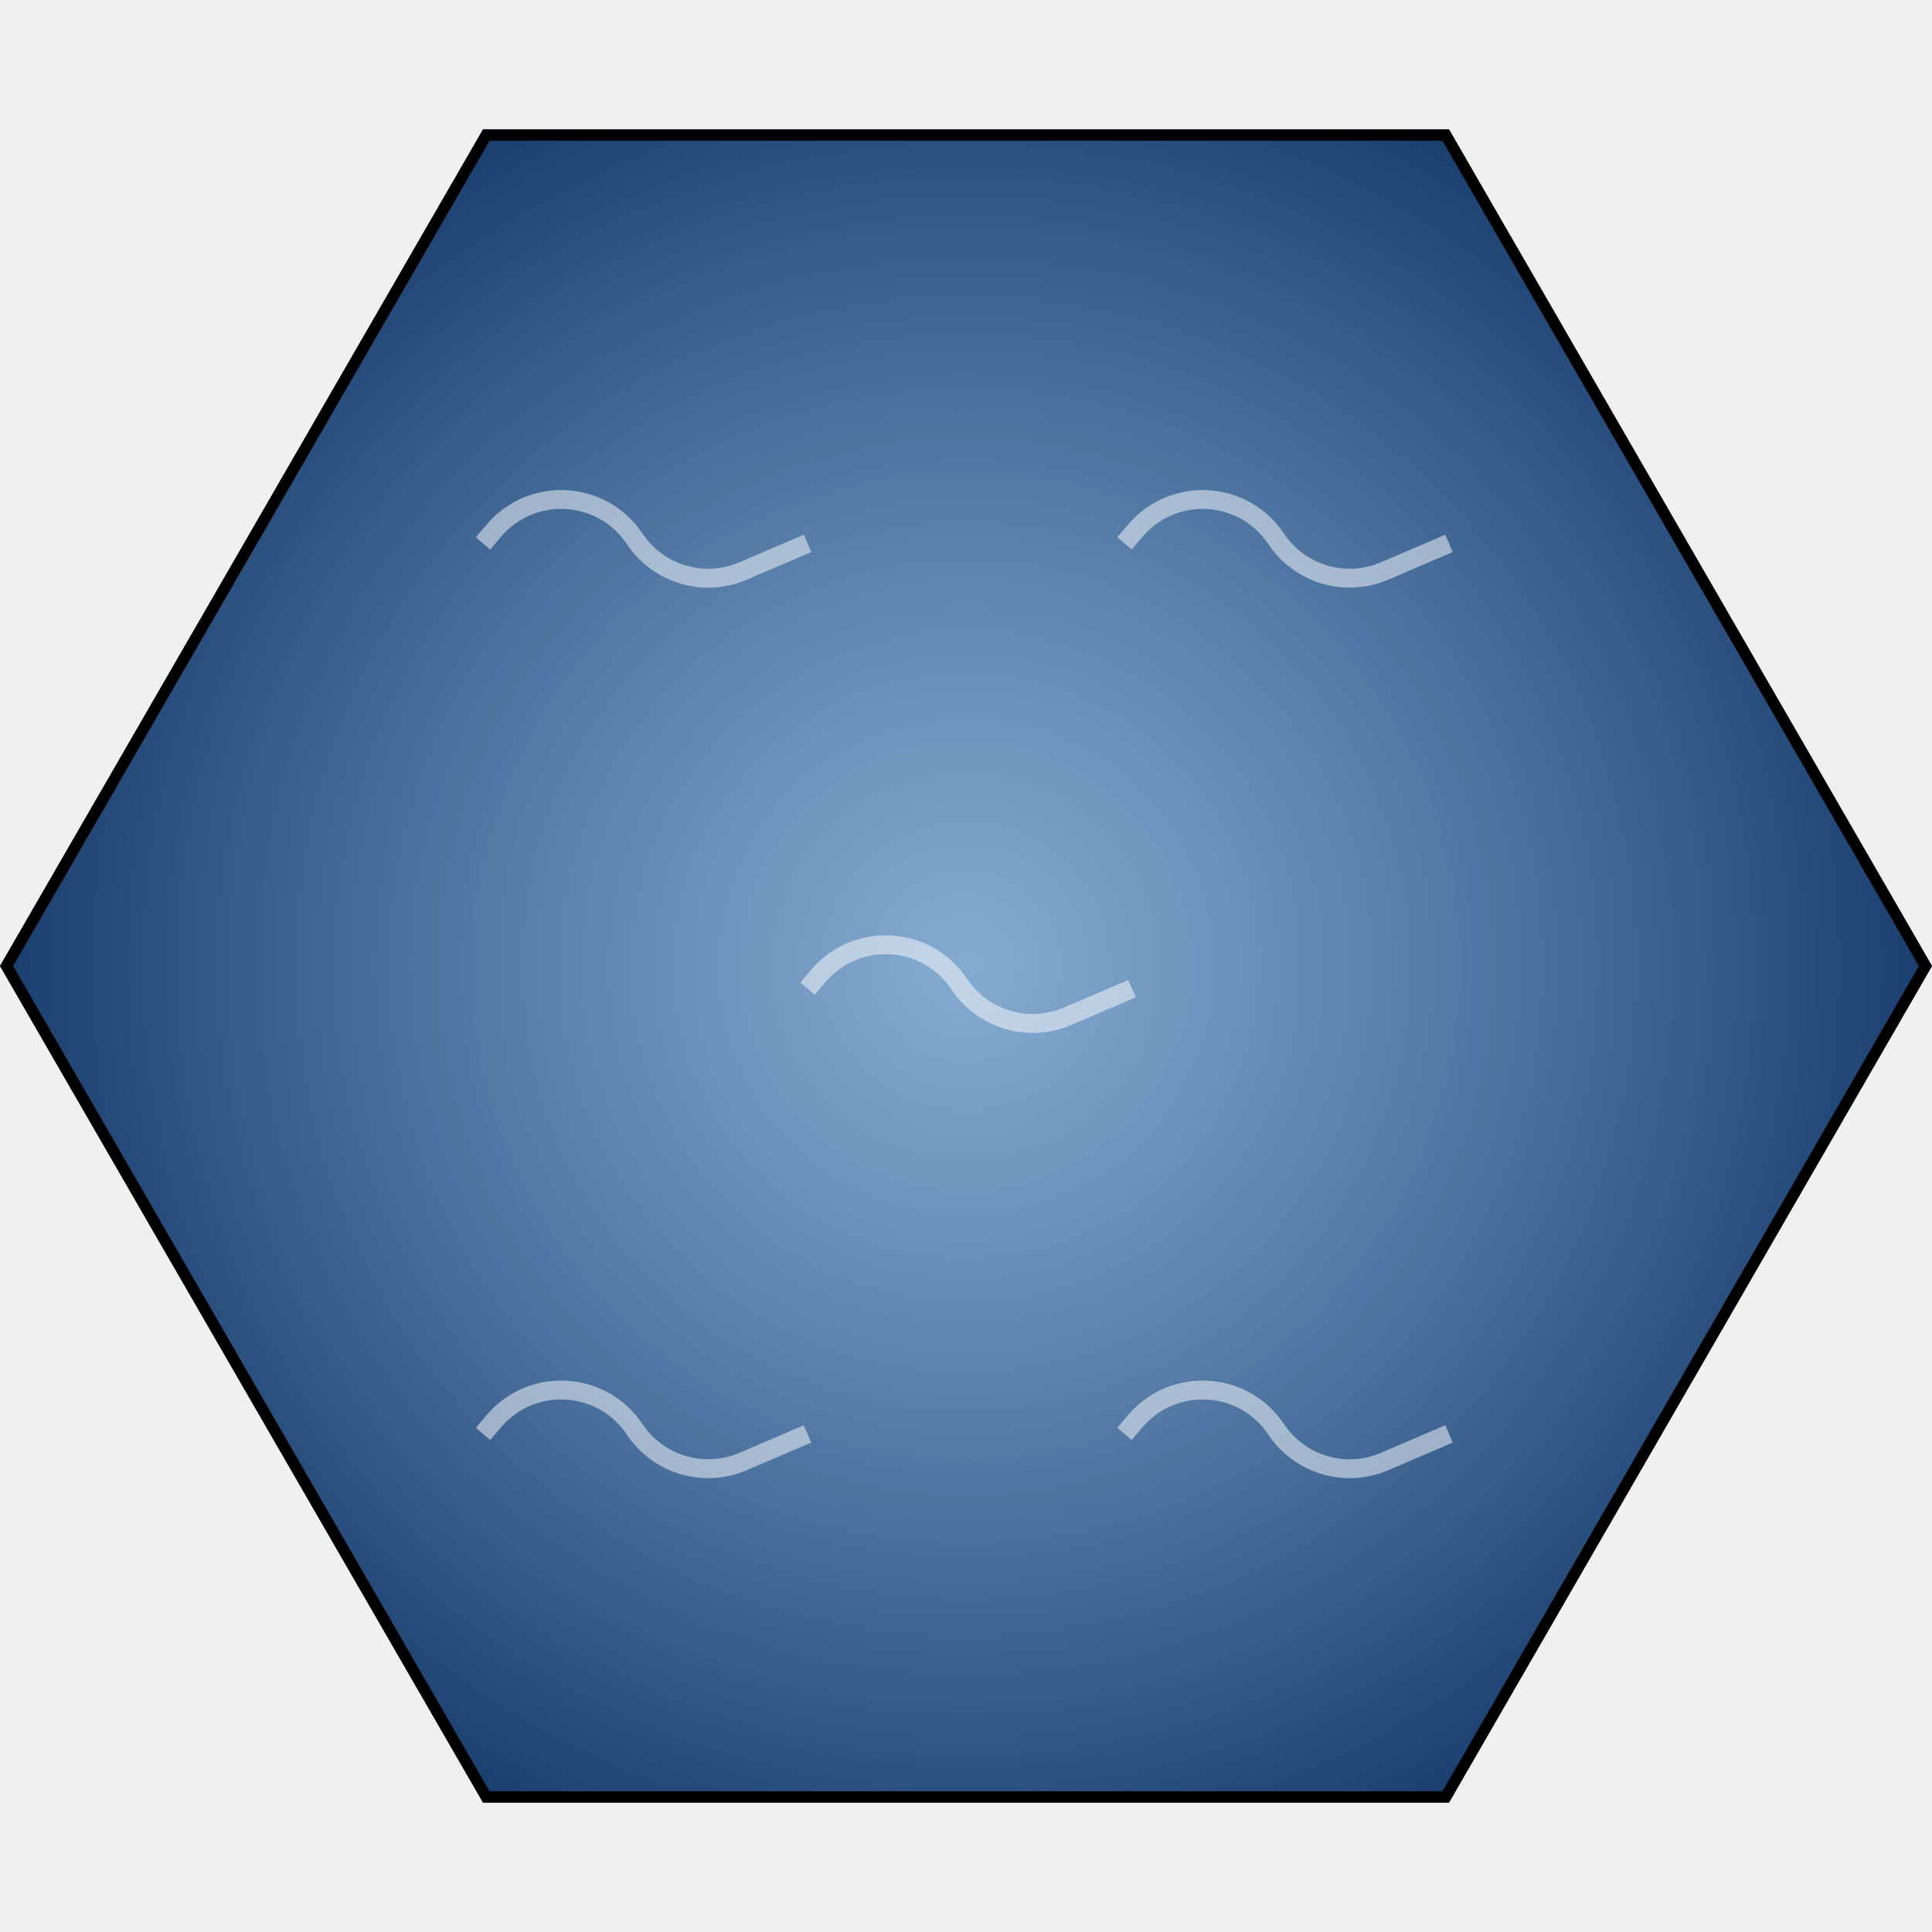
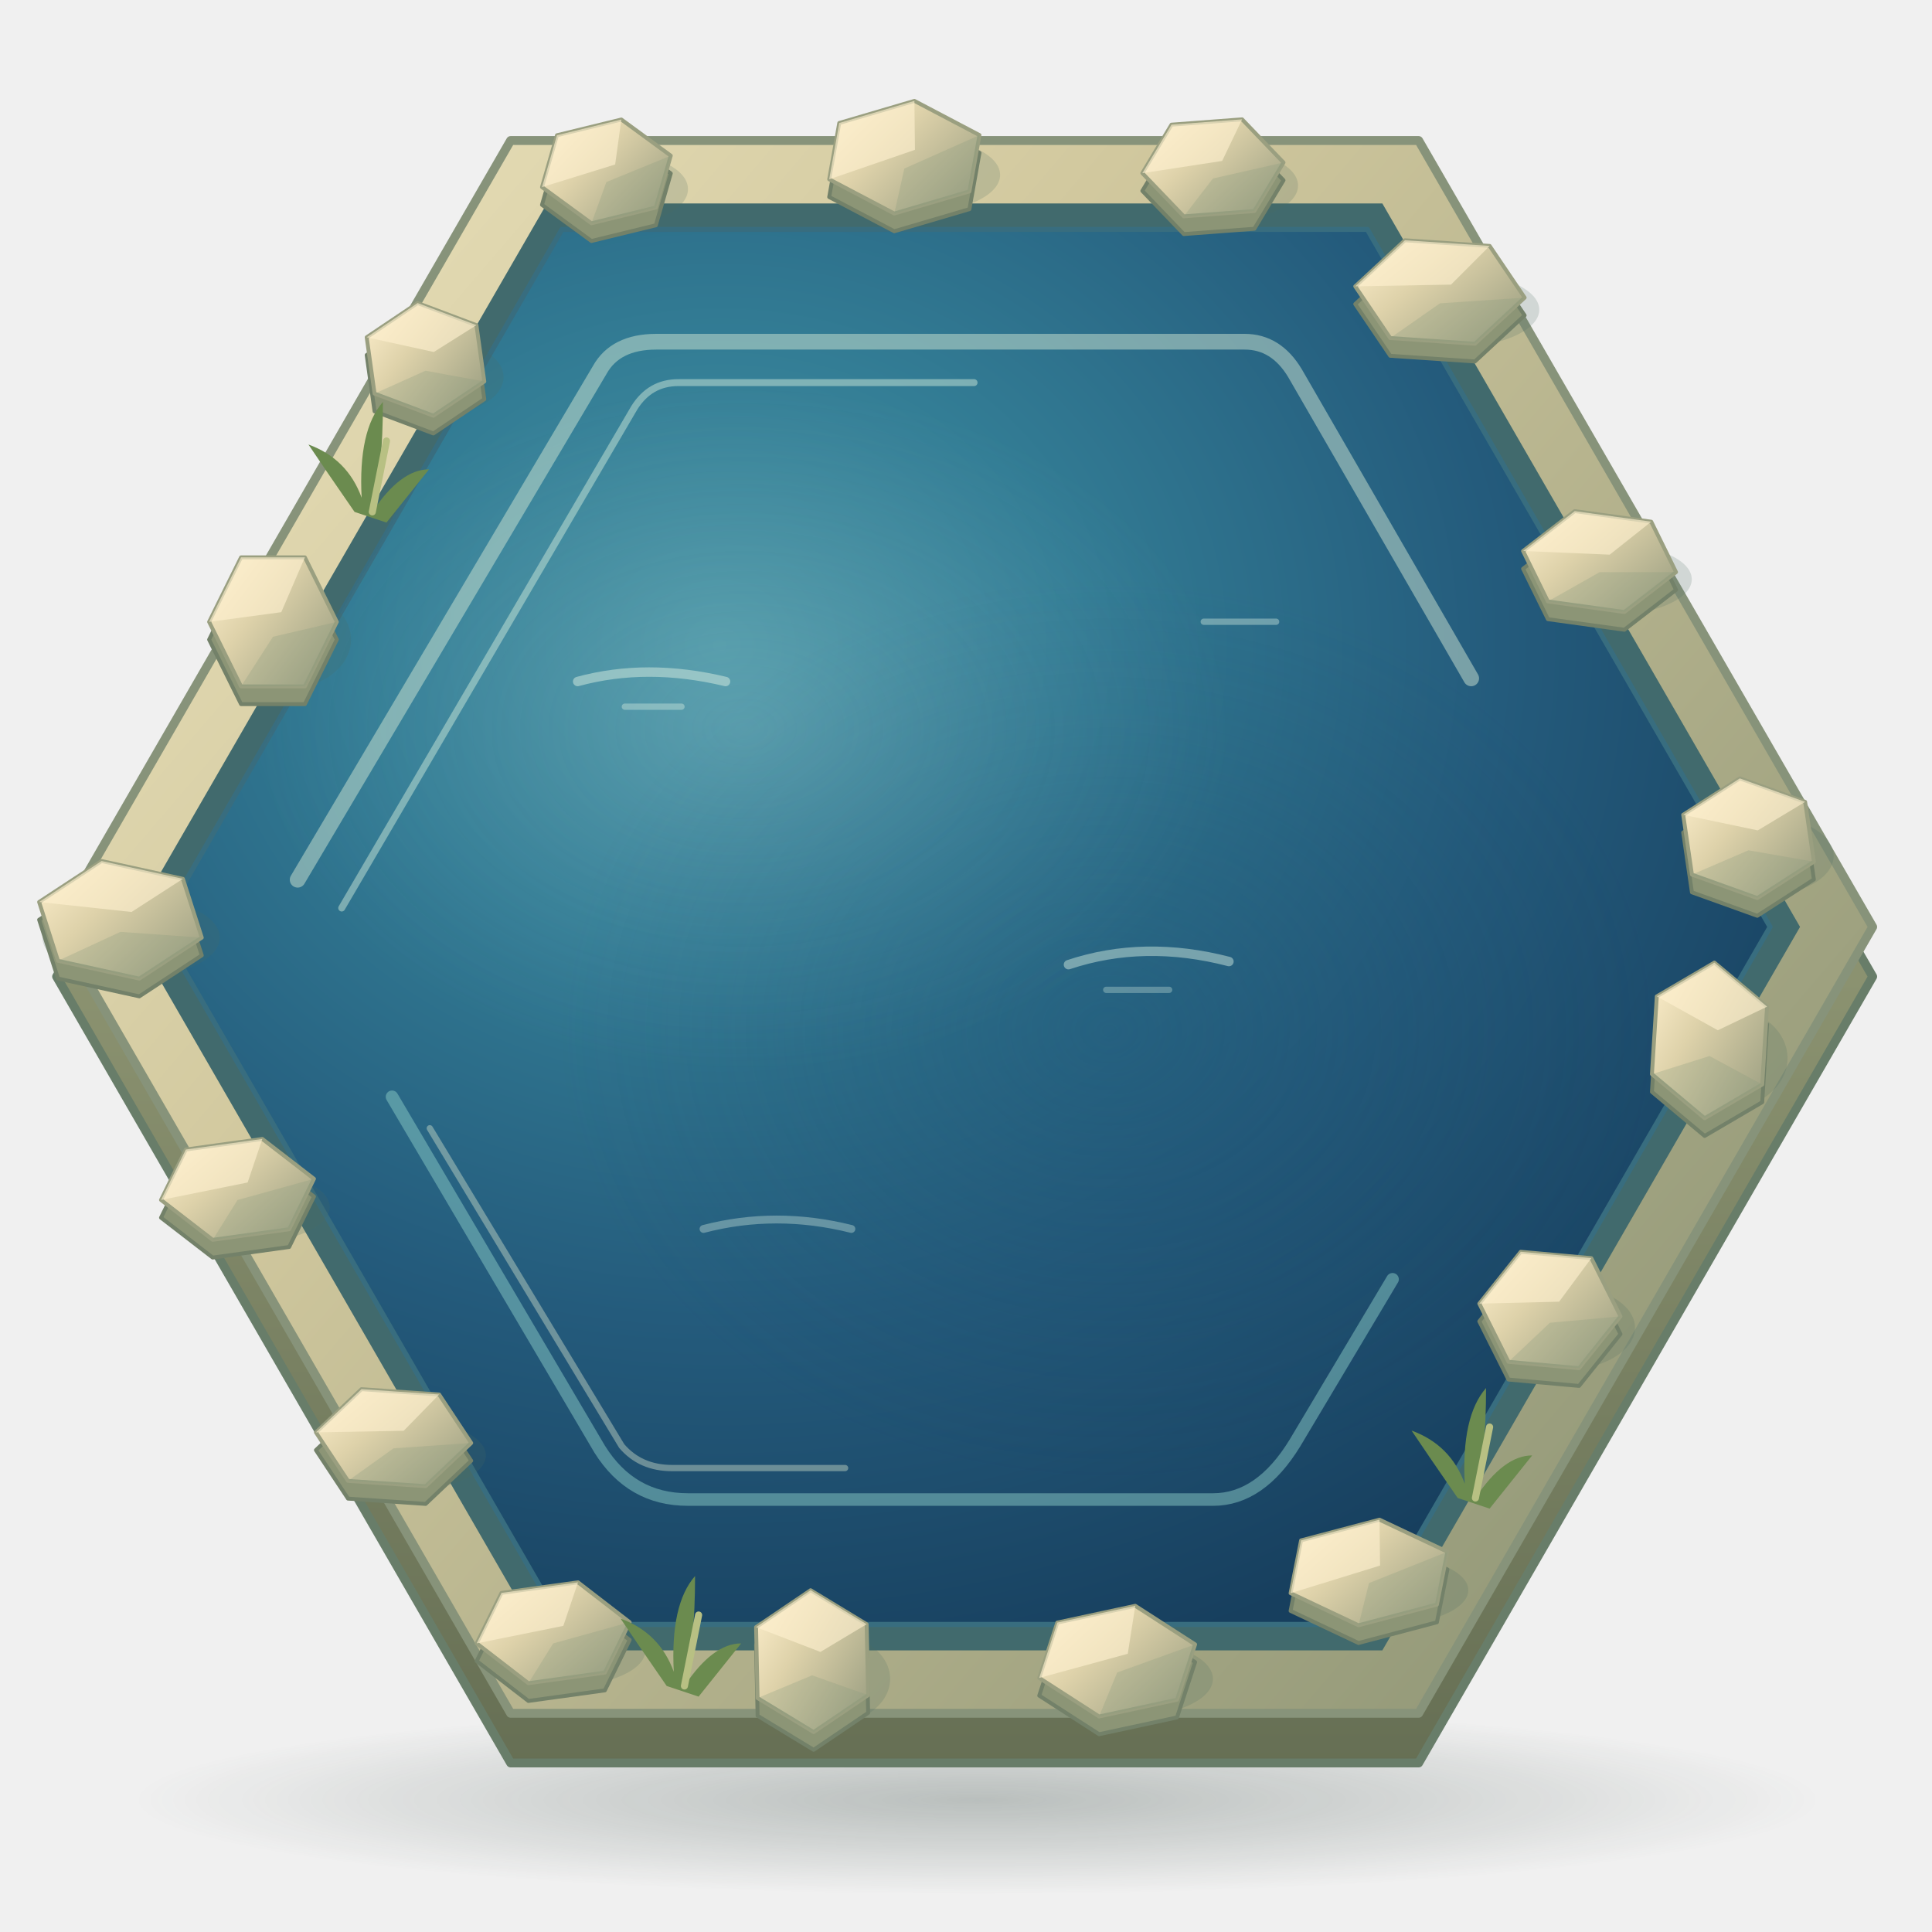
- <svg xmlns="http://www.w3.org/2000/svg" width="512" height="512" viewBox="0 0 512 512" fill="none">
-   <path d="M0 256L128 34.297H384L512 256L384 477.703H128L0 256Z" fill="url(#paint0_radial)" />
-   <path fill-rule="evenodd" clip-rule="evenodd" d="M3.464 256L129.732 474.703H382.268L508.536 256L382.268 37.297H129.732L3.464 256ZM128 34.297L0 256L128 477.703H384L512 256L384 34.297H128Z" fill="black" />
-   <path d="M128 144L130.895 140.601C140.975 128.768 159.575 129.863 168.198 142.796V142.796C174.458 152.187 186.526 155.774 196.9 151.329L214 144" stroke="white" stroke-opacity="0.5" stroke-width="5" />
-   <path d="M128 380L130.895 376.601C140.975 364.768 159.575 365.863 168.198 378.796V378.796C174.458 388.187 186.526 391.774 196.9 387.329L214 380" stroke="white" stroke-opacity="0.5" stroke-width="5" />
-   <path d="M298 380L300.895 376.601C310.975 364.768 329.575 365.863 338.198 378.796V378.796C344.458 388.187 356.526 391.774 366.9 387.329L384 380" stroke="white" stroke-opacity="0.5" stroke-width="5" />
-   <path d="M214 262L216.895 258.601C226.975 246.768 245.575 247.863 254.198 260.796V260.796C260.458 270.187 272.526 273.774 282.9 269.329L300 262" stroke="white" stroke-opacity="0.5" stroke-width="5" />
-   <path d="M298 144L300.895 140.601C310.975 128.768 329.575 129.863 338.198 142.796V142.796C344.458 152.187 356.526 155.774 366.9 151.329L384 144" stroke="white" stroke-opacity="0.5" stroke-width="5" />
+ <svg xmlns="http://www.w3.org/2000/svg" width="512" height="512" viewBox="0 0 512 512" role="img" aria-labelledby="sea-title sea-desc">
  <defs>
-     <radialGradient id="paint0_radial" cx="0" cy="0" r="1" gradientUnits="userSpaceOnUse" gradientTransform="translate(256 256) scale(256)">
-       <stop stop-color="#4581BC" stop-opacity="0.62" />
-       <stop offset="1" stop-color="#183C6C" />
-     </radialGradient>
+     <radialGradient id="sea-paint-ground-shadow" cx="50%" cy="50%" r="50%">
+       <stop offset="0%" stop-color="#263a33" stop-opacity="0.27" />
+       <stop offset="55%" stop-color="#263a33" stop-opacity="0.13" />
+       <stop offset="100%" stop-color="#263a33" stop-opacity="0" />
+     </radialGradient>
+     <linearGradient id="sea-paint-shore" x1="0%" y1="0%" x2="100%" y2="75%">
+       <stop offset="0%" stop-color="#eee5bf" stop-opacity="1" />
+       <stop offset="38%" stop-color="#d1c89e" stop-opacity="1" />
+       <stop offset="100%" stop-color="#929878" stop-opacity="1" />
+     </linearGradient>
+     <linearGradient id="sea-paint-bank-side" x1="0%" y1="0%" x2="0%" y2="100%">
+       <stop offset="0%" stop-color="#ada781" stop-opacity="1" />
+       <stop offset="50%" stop-color="#8b9270" stop-opacity="1" />
+       <stop offset="100%" stop-color="#666f54" stop-opacity="1" />
+     </linearGradient>
+     <radialGradient id="sea-paint-water" cx="35%" cy="30%" r="76%">
+       <stop offset="0%" stop-color="#4b96a5" stop-opacity="1" />
+       <stop offset="28%" stop-color="#337d95" stop-opacity="1" />
+       <stop offset="63%" stop-color="#245b7c" stop-opacity="1" />
+       <stop offset="100%" stop-color="#173f5e" stop-opacity="1" />
+     </radialGradient>
+     <radialGradient id="sea-paint-water-depth" cx="50%" cy="50%" r="50%">
+       <stop offset="0%" stop-color="#1d5274" stop-opacity="0.38" />
+       <stop offset="70%" stop-color="#194766" stop-opacity="0.1" />
+       <stop offset="100%" stop-color="#173f61" stop-opacity="0" />
+     </radialGradient>
+     <radialGradient id="sea-paint-water-shine" cx="50%" cy="50%" r="50%">
+       <stop offset="0%" stop-color="#aed4dc" stop-opacity="0.20" />
+       <stop offset="100%" stop-color="#8ebacb" stop-opacity="0" />
+     </radialGradient>
+     <linearGradient id="sea-paint-limestone" x1="0%" y1="0%" x2="100%" y2="75%">
+       <stop offset="0%" stop-color="#fff0cd" stop-opacity="1" />
+       <stop offset="43%" stop-color="#ded2aa" stop-opacity="1" />
+       <stop offset="100%" stop-color="#a2a486" stop-opacity="1" />
+     </linearGradient>
+     <clipPath id="sea-water-clip">
+       <path d="M0 256L128 34.297H384L512 256L384 477.703H128Z" />
+     </clipPath>
  </defs>
+   <g id="sea-shadow">
+     <ellipse cx="259" cy="477" rx="224" ry="25" fill="url(#sea-paint-ground-shadow)" />
+   </g>
+   <g id="sea-tile" transform="translate(15 5) scale(.94)">
+     <path d="M0 256L128 34.297H384L512 256L384 477.703H128Z" fill="url(#sea-paint-bank-side)" stroke="#687d69" stroke-width="2.5" transform="translate(0 14)" stroke-linejoin="round" stroke-linecap="round" />
+     <path d="M0 256L128 34.297H384L512 256L384 477.703H128Z" fill="url(#sea-paint-shore)" stroke="#87937a" stroke-width="2.5" stroke-linejoin="round" stroke-linecap="round" />
+     <path d="M0 256L128 34.297H384L512 256L384 477.703H128Z" fill="#416a6d" transform="translate(20.48 20.48) scale(.92)" />
+     <path d="M0 256L128 34.297H384L512 256L384 477.703H128Z" fill="url(#sea-paint-water)" stroke="#386d7f" stroke-width="1.6" transform="translate(28.93 28.93) scale(.887)" stroke-linejoin="round" stroke-linecap="round" />
+     <g id="sea-water-details" transform="translate(28.93 28.93) scale(.887)" clip-path="url(#sea-water-clip)">
+       <ellipse cx="302" cy="289" rx="174" ry="145" fill="url(#sea-paint-water-depth)" />
+       <ellipse cx="186" cy="193" rx="154" ry="109" fill="url(#sea-paint-water-shine)" />
+       <path d="M44 241L140 79Q145 70 158 70H345Q355 70 361 80L417 177" fill="none" stroke="#d3e9d3" stroke-width="5" opacity="0.484" stroke-linecap="round" stroke-linejoin="round" />
+       <path d="M58 250L151 91Q156 83 165 83H259" fill="none" stroke="#daf1dd" stroke-width="2.2" opacity="0.451" stroke-linecap="round" stroke-linejoin="round" />
+       <path d="M74 310L140 422Q150 438 168 438H335Q350 438 361 420L392 368" fill="none" stroke="#8bcbc5" stroke-width="4" opacity="0.492" stroke-linecap="round" stroke-linejoin="round" />
+       <path d="M86 320L147 421Q153 428 163 428H218" fill="none" stroke="#e2ecd2" stroke-width="2" opacity="0.394" stroke-linecap="round" stroke-linejoin="round" />
+       <path d="M133 178Q155 172 180 178" fill="none" stroke="#d3ece0" stroke-width="3" opacity="0.508" stroke-linecap="round" stroke-linejoin="round" />
+       <path d="M148 186H166" fill="none" stroke="#d3ece0" stroke-width="2" opacity="0.410" stroke-linecap="round" stroke-linejoin="round" />
+       <path d="M289 268Q313 260 340 267" fill="none" stroke="#d3ece0" stroke-width="3" opacity="0.476" stroke-linecap="round" stroke-linejoin="round" />
+       <path d="M301 276H321" fill="none" stroke="#d3ece0" stroke-width="2" opacity="0.328" stroke-linecap="round" stroke-linejoin="round" />
+       <path d="M173 352Q196 346 220 352" fill="none" stroke="#d3ece0" stroke-width="2.5" opacity="0.369" stroke-linecap="round" stroke-linejoin="round" />
+       <path d="M332 159H355" fill="none" stroke="#d3ece0" stroke-width="2" opacity="0.410" stroke-linecap="round" stroke-linejoin="round" />
+     </g>
+     <g id="sea-shore-stones">
+       <g id="sea-stone-1" transform="translate(94 -181)">
+         <ellipse cx="64" cy="229" rx="20" ry="10.05" fill="#4b6b5e" opacity=".19" />
+         <path d="M79.151 224.567 L74.938 239.194 L56.787 243.627 L42.849 233.433 L47.062 218.806 L65.213 214.373 Z" fill="#8c9576" stroke="#738169" stroke-width="1.1" stroke-linejoin="round" stroke-linecap="round" />
+         <path d="M79.151 219.567 L74.938 234.194 L56.787 238.627 L42.849 228.433 L47.062 213.806 L65.213 209.373 Z" fill="url(#sea-paint-limestone)" stroke="#9a9f80" stroke-width="1.1" stroke-linejoin="round" stroke-linecap="round" />
+         <path d="M42.849 228.433 L47.062 213.806 L65.213 209.373 L63.47 222.05 Z" fill="#fff1d0" opacity=".63" />
+         <path d="M79.151 219.567 L74.938 234.194 L56.787 238.627 L61 227 Z" fill="#899a7c" opacity=".28" />
+       </g>
+       <g id="sea-stone-2" transform="translate(136 -135)">
+         <ellipse cx="106" cy="179" rx="24" ry="10.72" fill="#4b6b5e" opacity=".19" />
+         <path d="M124.184 172.769 L121.349 188.647 L100.164 194.878 L81.816 185.231 L84.651 169.353 L105.836 163.122 Z" fill="#8c9576" stroke="#738169" stroke-width="1.1" stroke-linejoin="round" stroke-linecap="round" />
+         <path d="M124.184 167.769 L121.349 183.647 L100.164 189.878 L81.816 180.231 L84.651 164.353 L105.836 158.122 Z" fill="url(#sea-paint-limestone)" stroke="#9a9f80" stroke-width="1.1" stroke-linejoin="round" stroke-linecap="round" />
+         <path d="M81.816 180.231 L84.651 164.353 L105.836 158.122 L105.99 171.92 Z" fill="#fff1d0" opacity=".63" />
+         <path d="M124.184 167.769 L121.349 183.647 L100.164 189.878 L103 177.2 Z" fill="#899a7c" opacity=".28" />
+       </g>
+       <g id="sea-stone-3" transform="translate(157 -97)">
+         <ellipse cx="172" cy="144" rx="21" ry="10.05" fill="#4b6b5e" opacity=".19" />
+         <path d="M188.9 142.502 L180.679 156.177 L160.779 157.674 L149.1 145.498 L157.321 131.823 L177.221 130.326 Z" fill="#8c9576" stroke="#738169" stroke-width="1.1" stroke-linejoin="round" stroke-linecap="round" />
+         <path d="M188.9 137.502 L180.679 151.177 L160.779 152.674 L149.1 140.498 L157.321 126.823 L177.221 125.326 Z" fill="url(#sea-paint-limestone)" stroke="#9a9f80" stroke-width="1.1" stroke-linejoin="round" stroke-linecap="round" />
+         <path d="M149.1 140.498 L157.321 126.823 L177.221 125.326 L171.6 137.05 Z" fill="#fff1d0" opacity=".63" />
+         <path d="M188.9 137.502 L180.679 151.177 L160.779 152.674 L169 142 Z" fill="#899a7c" opacity=".28" />
+       </g>
+       <g id="sea-stone-4" transform="translate(141 -44)">
+         <ellipse cx="252" cy="126" rx="25" ry="10.72" fill="#4b6b5e" opacity=".19" />
+         <path d="M272.88 127.597 L258.865 140.586 L234.985 138.989 L225.12 124.403 L239.135 111.414 L263.015 113.011 Z" fill="#8c9576" stroke="#738169" stroke-width="1.1" stroke-linejoin="round" stroke-linecap="round" />
+         <path d="M272.88 122.597 L258.865 135.586 L234.985 133.989 L225.12 119.403 L239.135 106.414 L263.015 108.011 Z" fill="url(#sea-paint-limestone)" stroke="#9a9f80" stroke-width="1.1" stroke-linejoin="round" stroke-linecap="round" />
+         <path d="M225.12 119.403 L239.135 106.414 L263.015 108.011 L252.12 118.92 Z" fill="#fff1d0" opacity=".63" />
+         <path d="M272.88 122.597 L258.865 135.586 L234.985 133.989 L249 124.2 Z" fill="#899a7c" opacity=".28" />
+       </g>
+       <g id="sea-stone-5" transform="translate(98 24)">
+         <ellipse cx="340" cy="134" rx="23" ry="10.05" fill="#4b6b5e" opacity=".19" />
+         <path d="M358.561 136.98 L343.996 148.221 L322.434 145.241 L315.439 131.02 L330.004 119.779 L351.566 122.759 Z" fill="#8c9576" stroke="#738169" stroke-width="1.1" stroke-linejoin="round" stroke-linecap="round" />
+         <path d="M358.561 131.98 L343.996 143.221 L322.434 140.241 L315.439 126.02 L330.004 114.779 L351.566 117.759 Z" fill="url(#sea-paint-limestone)" stroke="#9a9f80" stroke-width="1.1" stroke-linejoin="round" stroke-linecap="round" />
+         <path d="M315.439 126.02 L330.004 114.779 L351.566 117.759 L339.86 127.05 Z" fill="#fff1d0" opacity=".63" />
+         <path d="M358.561 131.98 L343.996 143.221 L322.434 140.241 L337 132 Z" fill="#899a7c" opacity=".28" />
+       </g>
+       <g id="sea-stone-6" transform="translate(58 73)">
+         <ellipse cx="422" cy="163" rx="21" ry="11.39" fill="#4b6b5e" opacity=".19" />
+         <path d="M437.421 169.62 L421.466 179.87 L403.044 173.25 L400.579 156.38 L416.534 146.13 L434.956 152.75 Z" fill="#8c9576" stroke="#738169" stroke-width="1.1" stroke-linejoin="round" stroke-linecap="round" />
+         <path d="M437.421 164.62 L421.466 174.87 L403.044 168.25 L400.579 151.38 L416.534 141.13 L434.956 147.75 Z" fill="url(#sea-paint-limestone)" stroke="#9a9f80" stroke-width="1.1" stroke-linejoin="round" stroke-linecap="round" />
+         <path d="M400.579 151.38 L416.534 141.13 L434.956 147.75 L421.6 155.79 Z" fill="#fff1d0" opacity=".63" />
+         <path d="M437.421 164.62 L421.466 174.87 L403.044 168.25 L419 161.4 Z" fill="#899a7c" opacity=".28" />
+       </g>
+       <g id="sea-stone-7" transform="translate(-11 79)">
+         <ellipse cx="480" cy="214" rx="19" ry="14.74" fill="#4b6b5e" opacity=".19" />
+         <path d="M491.856 226.422 L475.626 235.936 L460.77 223.514 L462.144 201.578 L478.374 192.064 L493.23 204.486 Z" fill="#8c9576" stroke="#738169" stroke-width="1.1" stroke-linejoin="round" stroke-linecap="round" />
+         <path d="M491.856 221.422 L475.626 230.936 L460.77 218.514 L462.144 196.578 L478.374 187.064 L493.23 199.486 Z" fill="url(#sea-paint-limestone)" stroke="#9a9f80" stroke-width="1.1" stroke-linejoin="round" stroke-linecap="round" />
+         <path d="M462.144 196.578 L478.374 187.064 L493.23 199.486 L479.34 206.14 Z" fill="#fff1d0" opacity=".63" />
+         <path d="M491.856 221.422 L475.626 230.936 L460.77 218.514 L477 213.4 Z" fill="#899a7c" opacity=".28" />
+       </g>
+       <g id="sea-stone-8" transform="translate(-62 97)">
+         <ellipse cx="486" cy="272" rx="21" ry="12.06" fill="#4b6b5e" opacity=".19" />
+         <path d="M502.9 273.797 L491.221 288.409 L471.321 286.612 L463.1 270.203 L474.779 255.591 L494.679 257.388 Z" fill="#8c9576" stroke="#738169" stroke-width="1.1" stroke-linejoin="round" stroke-linecap="round" />
+         <path d="M502.9 268.797 L491.221 283.409 L471.321 281.612 L463.1 265.203 L474.779 250.591 L494.679 252.388 Z" fill="url(#sea-paint-limestone)" stroke="#9a9f80" stroke-width="1.1" stroke-linejoin="round" stroke-linecap="round" />
+         <path d="M463.1 265.203 L474.779 250.591 L494.679 252.388 L485.6 264.66 Z" fill="#fff1d0" opacity=".63" />
+         <path d="M502.9 268.797 L491.221 283.409 L471.321 281.612 L483 270.6 Z" fill="#899a7c" opacity=".28" />
+       </g>
+       <g id="sea-stone-9" transform="translate(-75 125)">
+         <ellipse cx="448" cy="318" rx="25" ry="10.05" fill="#4b6b5e" opacity=".19" />
+         <path d="M467.105 312.159 L464.147 327.044 L442.041 332.886 L422.895 323.841 L425.853 308.956 L447.959 303.114 Z" fill="#8c9576" stroke="#738169" stroke-width="1.1" stroke-linejoin="round" stroke-linecap="round" />
+         <path d="M467.105 307.159 L464.147 322.044 L442.041 327.886 L422.895 318.841 L425.853 303.956 L447.959 298.114 Z" fill="url(#sea-paint-limestone)" stroke="#9a9f80" stroke-width="1.1" stroke-linejoin="round" stroke-linecap="round" />
+         <path d="M422.895 318.841 L425.853 303.956 L447.959 298.114 L448.12 311.05 Z" fill="#fff1d0" opacity=".63" />
+         <path d="M467.105 307.159 L464.147 322.044 L442.041 327.886 L445 316 Z" fill="#899a7c" opacity=".28" />
+       </g>
+       <g id="sea-stone-10" transform="translate(-83 119)">
+         <ellipse cx="385" cy="349" rx="24" ry="10.72" fill="#4b6b5e" opacity=".19" />
+         <path d="M403.973 344.272 L398.873 359.873 L376.9 364.602 L360.027 353.728 L365.127 338.127 L387.1 333.398 Z" fill="#8c9576" stroke="#738169" stroke-width="1.1" stroke-linejoin="round" stroke-linecap="round" />
+         <path d="M403.973 339.272 L398.873 354.873 L376.9 359.602 L360.027 348.728 L365.127 333.127 L387.1 328.398 Z" fill="url(#sea-paint-limestone)" stroke="#9a9f80" stroke-width="1.1" stroke-linejoin="round" stroke-linecap="round" />
+         <path d="M360.027 348.728 L365.127 333.127 L387.1 328.398 L384.99 341.92 Z" fill="#fff1d0" opacity=".63" />
+         <path d="M403.973 339.272 L398.873 354.873 L376.9 359.602 L382 347.2 Z" fill="#899a7c" opacity=".28" />
+       </g>
+       <g id="sea-stone-11" transform="translate(-138 74)">
+         <ellipse cx="354" cy="394" rx="19" ry="13.4" fill="#4b6b5e" opacity=".19" />
+         <path d="M366.796 403.589 L351.425 413.994 L335.628 404.406 L335.204 384.411 L350.575 374.006 L366.372 383.594 Z" fill="#8c9576" stroke="#738169" stroke-width="1.1" stroke-linejoin="round" stroke-linecap="round" />
+         <path d="M366.796 398.589 L351.425 408.994 L335.628 399.406 L335.204 379.411 L350.575 369.006 L366.372 378.594 Z" fill="url(#sea-paint-limestone)" stroke="#9a9f80" stroke-width="1.1" stroke-linejoin="round" stroke-linecap="round" />
+         <path d="M335.204 379.411 L350.575 369.006 L366.372 378.594 L353.34 386.4 Z" fill="#fff1d0" opacity=".63" />
+         <path d="M366.796 398.589 L351.425 408.994 L335.628 399.406 L351 393 Z" fill="#899a7c" opacity=".28" />
+       </g>
+       <g id="sea-stone-12" transform="translate(-166 21)">
+         <ellipse cx="309" cy="439" rx="23" ry="10.05" fill="#4b6b5e" opacity=".19" />
+         <path d="M327.561 436.02 L320.566 450.241 L299.004 453.221 L284.439 441.98 L291.434 427.759 L312.996 424.779 Z" fill="#8c9576" stroke="#738169" stroke-width="1.1" stroke-linejoin="round" stroke-linecap="round" />
+         <path d="M327.561 431.02 L320.566 445.241 L299.004 448.221 L284.439 436.98 L291.434 422.759 L312.996 419.779 Z" fill="url(#sea-paint-limestone)" stroke="#9a9f80" stroke-width="1.1" stroke-linejoin="round" stroke-linecap="round" />
+         <path d="M284.439 436.98 L291.434 422.759 L312.996 419.779 L308.86 432.05 Z" fill="#fff1d0" opacity=".63" />
+         <path d="M327.561 431.02 L320.566 445.241 L299.004 448.221 L306 437 Z" fill="#899a7c" opacity=".28" />
+       </g>
+       <g id="sea-stone-13" transform="translate(-142 -55)">
+         <ellipse cx="240" cy="460" rx="23" ry="10.05" fill="#4b6b5e" opacity=".19" />
+         <path d="M258.89 461.498 L246.043 473.674 L224.153 472.177 L215.11 458.502 L227.957 446.326 L249.847 447.823 Z" fill="#8c9576" stroke="#738169" stroke-width="1.1" stroke-linejoin="round" stroke-linecap="round" />
+         <path d="M258.89 456.498 L246.043 468.674 L224.153 467.177 L215.11 453.502 L227.957 441.326 L249.847 442.823 Z" fill="url(#sea-paint-limestone)" stroke="#9a9f80" stroke-width="1.1" stroke-linejoin="round" stroke-linecap="round" />
+         <path d="M215.11 453.502 L227.957 441.326 L249.847 442.823 L239.86 453.05 Z" fill="#fff1d0" opacity=".63" />
+         <path d="M258.89 456.498 L246.043 468.674 L224.153 467.177 L237 458 Z" fill="#899a7c" opacity=".28" />
+       </g>
+       <g id="sea-stone-14" transform="translate(-105 -121)">
+         <ellipse cx="159" cy="456" rx="23" ry="10.05" fill="#4b6b5e" opacity=".19" />
+         <path d="M177.561 453.02 L170.566 467.241 L149.004 470.221 L134.439 458.98 L141.434 444.759 L162.996 441.779 Z" fill="#8c9576" stroke="#738169" stroke-width="1.1" stroke-linejoin="round" stroke-linecap="round" />
+         <path d="M177.561 448.02 L170.566 462.241 L149.004 465.221 L134.439 453.98 L141.434 439.759 L162.996 436.779 Z" fill="url(#sea-paint-limestone)" stroke="#9a9f80" stroke-width="1.1" stroke-linejoin="round" stroke-linecap="round" />
+         <path d="M134.439 453.98 L141.434 439.759 L162.996 436.779 L158.86 449.05 Z" fill="#fff1d0" opacity=".63" />
+         <path d="M177.561 448.02 L170.566 462.241 L149.004 465.221 L156 454 Z" fill="#899a7c" opacity=".28" />
+       </g>
+       <g id="sea-stone-15" transform="translate(-65 -170)">
+         <ellipse cx="86" cy="429" rx="25" ry="11.39" fill="#4b6b5e" opacity=".19" />
+         <path d="M105.928 434.024 L88.322 445.577 L65.394 440.553 L60.072 423.976 L77.678 412.423 L100.606 417.447 Z" fill="#8c9576" stroke="#738169" stroke-width="1.1" stroke-linejoin="round" stroke-linecap="round" />
+         <path d="M105.928 429.024 L88.322 440.577 L65.394 435.553 L60.072 418.976 L77.678 407.423 L100.606 412.447 Z" fill="url(#sea-paint-limestone)" stroke="#9a9f80" stroke-width="1.1" stroke-linejoin="round" stroke-linecap="round" />
+         <path d="M60.072 418.976 L77.678 407.423 L100.606 412.447 L86.12 421.79 Z" fill="#fff1d0" opacity=".63" />
+         <path d="M105.928 429.024 L88.322 440.577 L65.394 435.553 L83 427.4 Z" fill="#899a7c" opacity=".28" />
+       </g>
+       <g id="sea-stone-16" transform="translate(22 -208)">
+         <ellipse cx="42" cy="383" rx="19" ry="14.07" fill="#4b6b5e" opacity=".19" />
+         <path d="M57 383 L48 401.187 L30 401.187 L21 383 L30 364.813 L48 364.813 Z" fill="#8c9576" stroke="#738169" stroke-width="1.1" stroke-linejoin="round" stroke-linecap="round" />
+         <path d="M57 378 L48 396.187 L30 396.187 L21 378 L30 359.813 L48 359.813 Z" fill="url(#sea-paint-limestone)" stroke="#9a9f80" stroke-width="1.1" stroke-linejoin="round" stroke-linecap="round" />
+         <path d="M21 378 L30 359.813 L48 359.813 L41.34 375.27 Z" fill="#fff1d0" opacity=".63" />
+         <path d="M57 378 L48 396.187 L30 396.187 L39 382.2 Z" fill="#899a7c" opacity=".28" />
+       </g>
+       <g id="sea-stone-17" transform="translate(51 -239)">
+         <ellipse cx="56" cy="340" rx="19" ry="10.72" fill="#4b6b5e" opacity=".19" />
+         <path d="M69.579 346.231 L55.219 355.878 L38.64 349.647 L36.421 333.769 L50.781 324.122 L67.36 330.353 Z" fill="#8c9576" stroke="#738169" stroke-width="1.1" stroke-linejoin="round" stroke-linecap="round" />
+         <path d="M69.579 341.231 L55.219 350.878 L38.64 344.647 L36.421 328.769 L50.781 319.122 L67.36 325.353 Z" fill="url(#sea-paint-limestone)" stroke="#9a9f80" stroke-width="1.1" stroke-linejoin="round" stroke-linecap="round" />
+         <path d="M36.421 328.769 L50.781 319.122 L67.36 325.353 L55.34 332.92 Z" fill="#fff1d0" opacity=".63" />
+         <path d="M69.579 341.231 L55.219 350.878 L38.64 344.647 L53 338.2 Z" fill="#899a7c" opacity=".28" />
+       </g>
+     </g>
+     <g id="sea-shore-grass">
+       <g transform="translate(89 139)">
+         <path d="M-5 0Q-14-13-18-19Q-7-15-3-4Q-4-23 3-31Q3-12 0 0Q8-12 16-12Q8-2 4 3Z" fill="#6b8b4f" />
+         <path d="M0 0 4-20" fill="none" stroke="#b8c083" stroke-width="2" opacity="1" stroke-linecap="round" stroke-linejoin="round" />
+       </g>
+       <g transform="translate(400 417)">
+         <path d="M-5 0Q-14-13-18-19Q-7-15-3-4Q-4-23 3-31Q3-12 0 0Q8-12 16-12Q8-2 4 3Z" fill="#6b8b4f" />
+         <path d="M0 0 4-20" fill="none" stroke="#b8c083" stroke-width="2" opacity="1" stroke-linecap="round" stroke-linejoin="round" />
+       </g>
+       <g transform="translate(177 470)">
+         <path d="M-5 0Q-14-13-18-19Q-7-15-3-4Q-4-23 3-31Q3-12 0 0Q8-12 16-12Q8-2 4 3Z" fill="#6b8b4f" />
+         <path d="M0 0 4-20" fill="none" stroke="#b8c083" stroke-width="2" opacity="1" stroke-linecap="round" stroke-linejoin="round" />
+       </g>
+     </g>
+   </g>
</svg>
